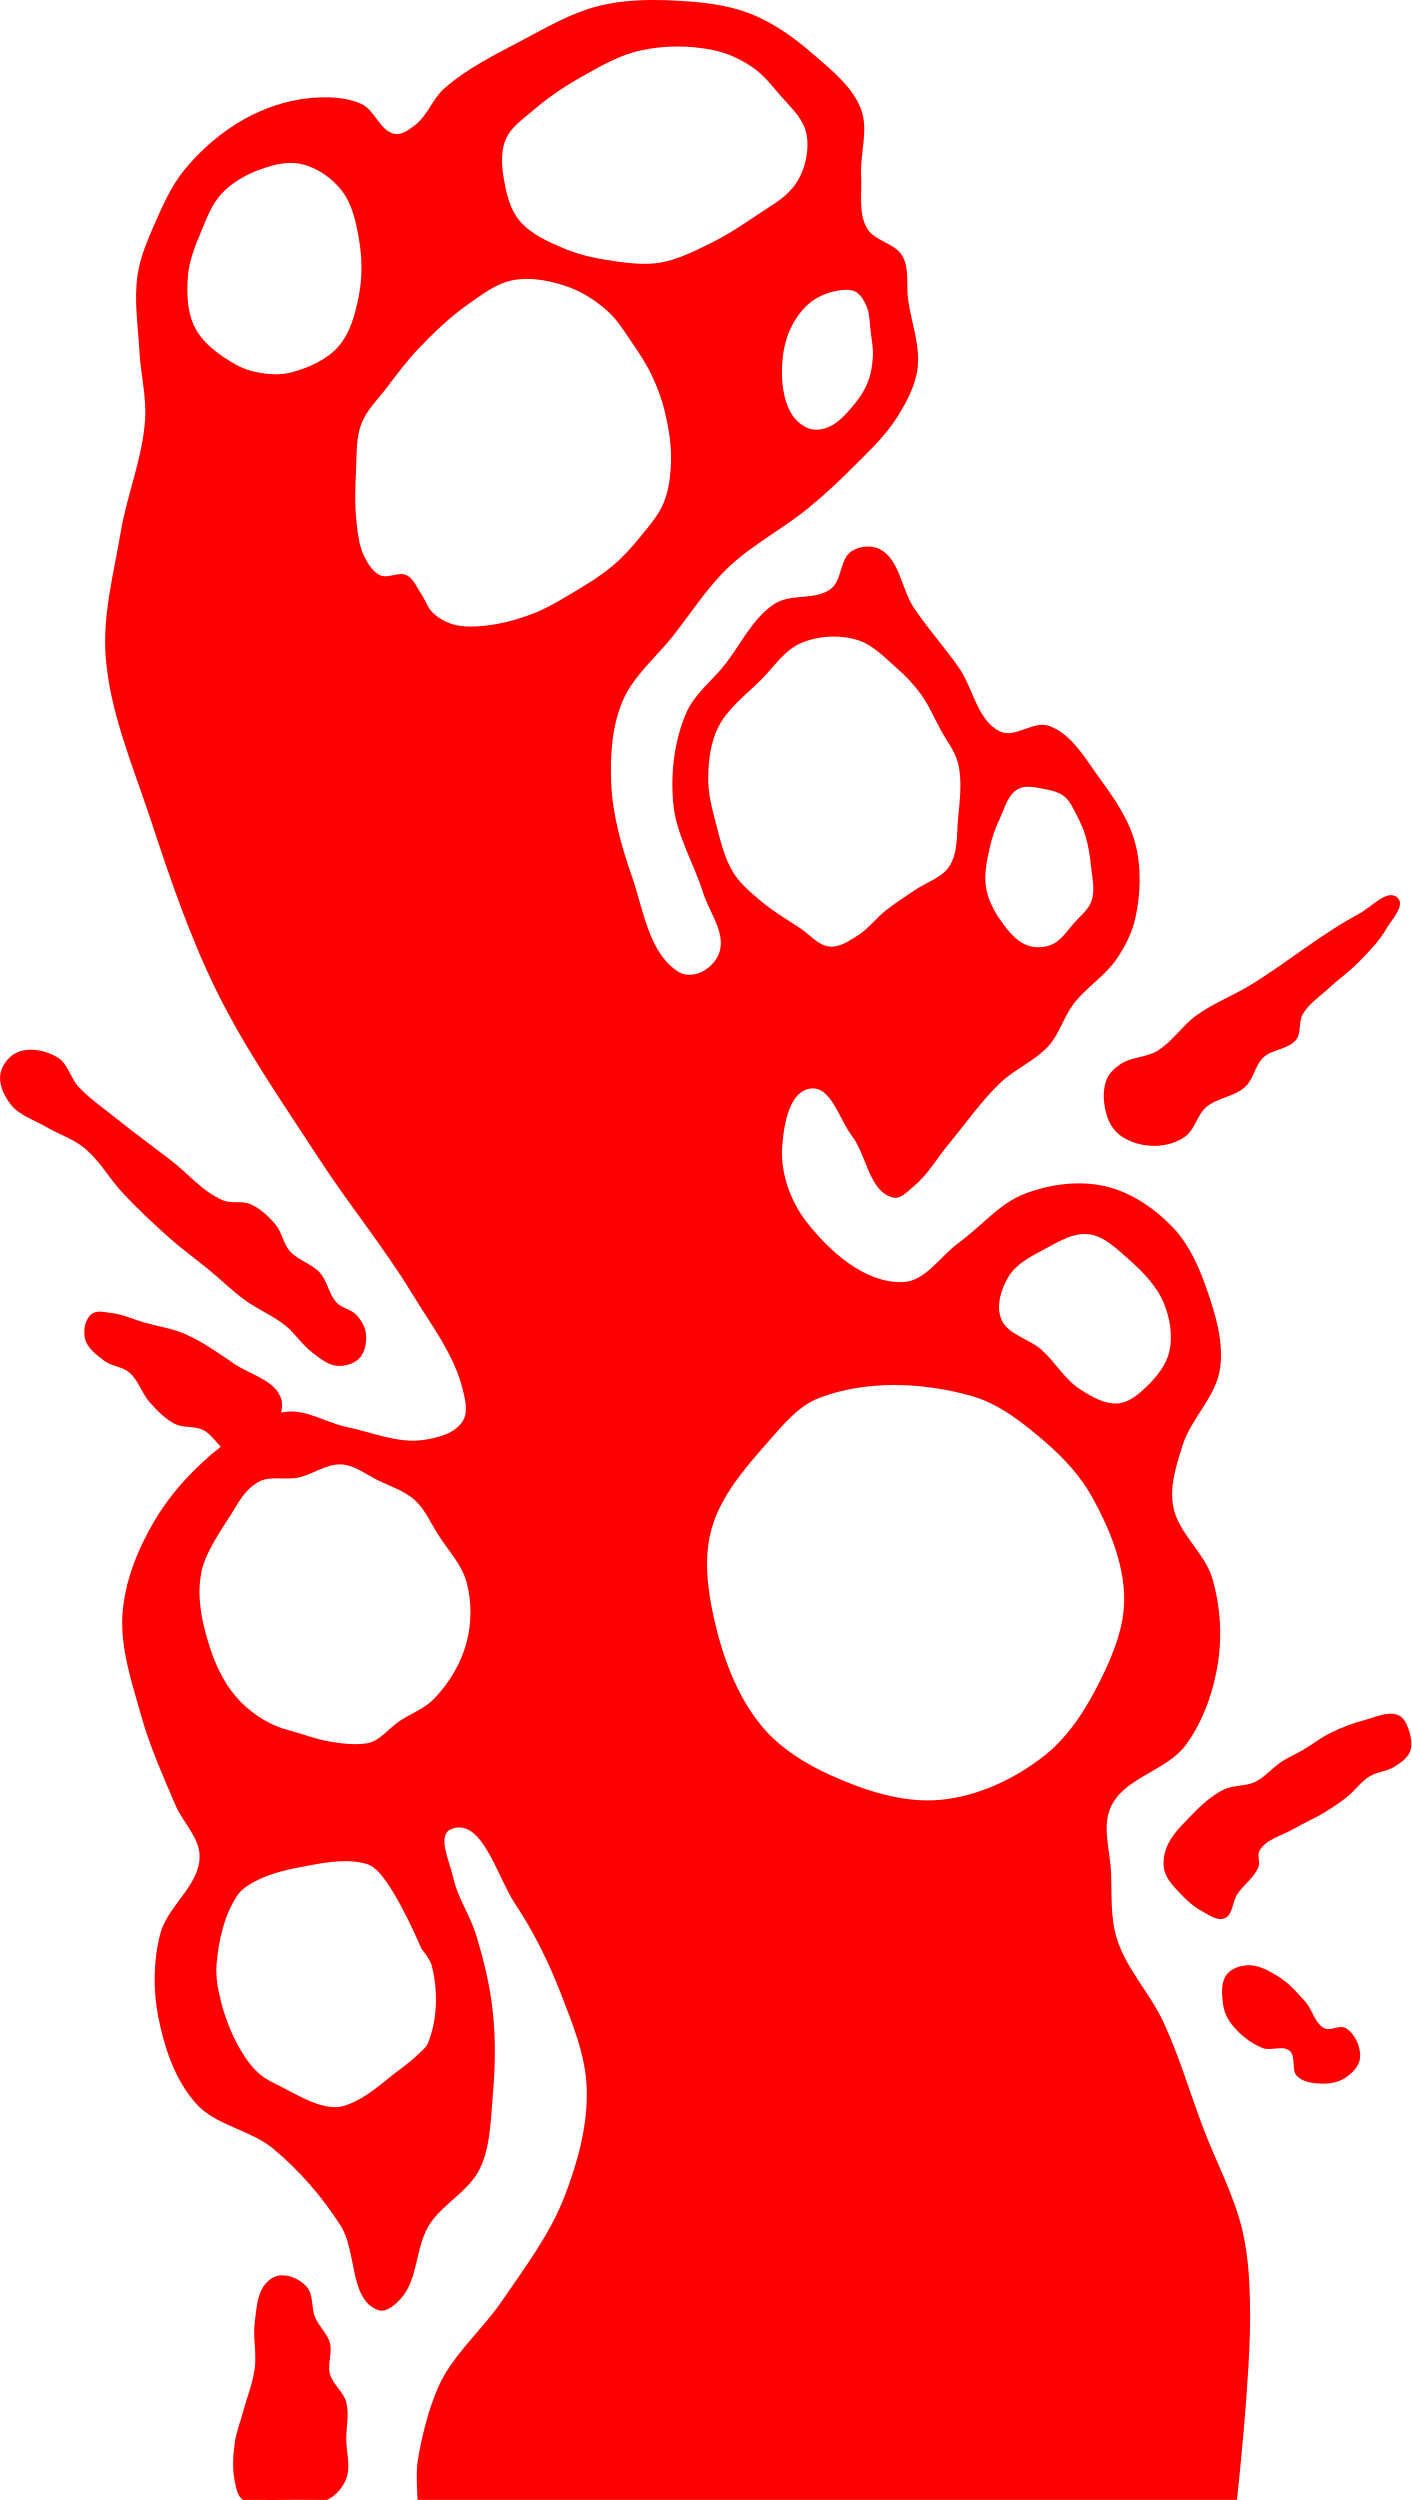
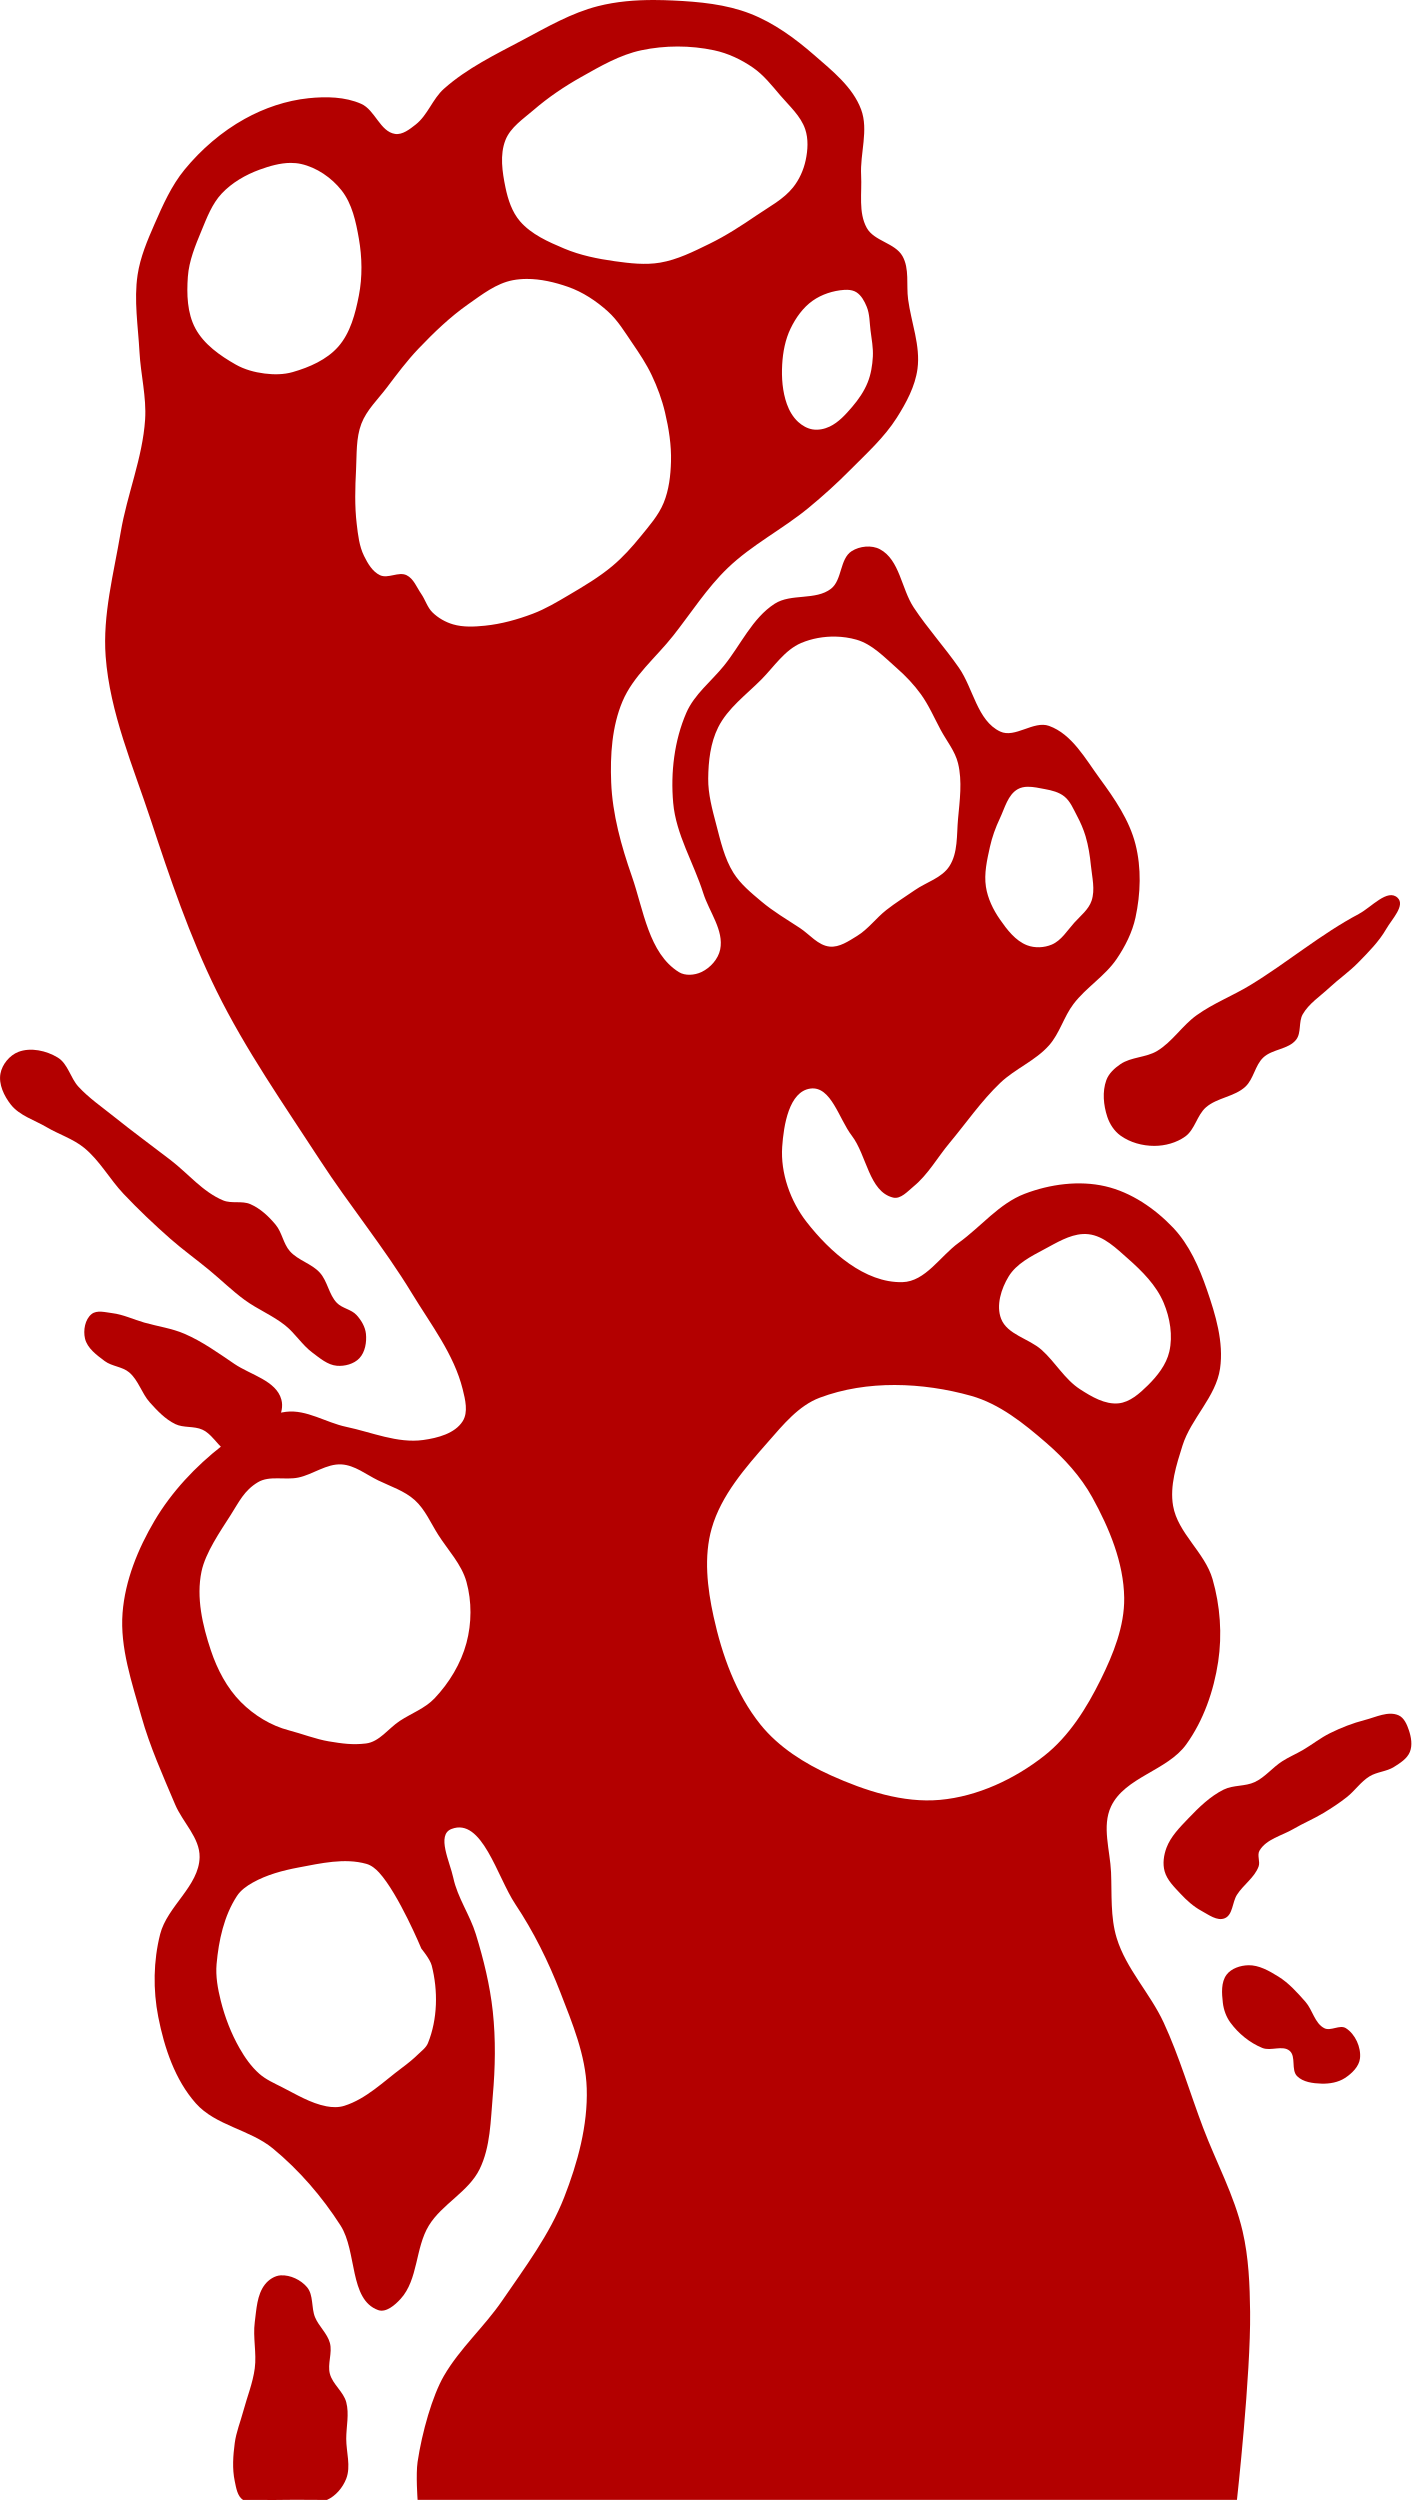
<svg xmlns="http://www.w3.org/2000/svg" width="265.525" height="470.339" viewBox="0 0 70.253 124.444" version="1.1" id="svg3496">
  <defs id="defs3490" />
  <g id="layer1" transform="translate(217.3094,-417.9826)">
-     <path style="fill:#ff0000;fill-opacity:1;stroke:none;stroke-width:1px;stroke-linecap:butt;stroke-linejoin:miter;stroke-opacity:1" d="m 1452.728,995.908 c -3.568,-0.006 -7.148,0.281 -10.584,1.154 -5.01,1.273 -9.578,3.937 -14.143,6.363 -5.14,2.732 -10.505,5.316 -14.85,9.191 -2.129,1.899 -3.057,4.959 -5.303,6.719 -1.121,0.878 -2.481,1.98 -3.889,1.768 -2.806,-0.424 -3.77,-4.508 -6.365,-5.656 -3.035,-1.343 -6.597,-1.402 -9.898,-1.061 -4.189,0.433 -8.34,1.844 -12.021,3.889 -4.314,2.395 -8.183,5.73 -11.312,9.545 -2.476,3.018 -4.092,6.679 -5.658,10.254 -1.346,3.072 -2.685,6.228 -3.182,9.545 -0.716,4.78 0.094,9.67 0.354,14.496 0.229,4.251 1.337,8.48 1.06,12.729 -0.471,7.219 -3.393,14.078 -4.596,21.213 -1.302,7.726 -3.409,15.521 -2.828,23.334 0.789,10.607 5.157,20.658 8.484,30.76 3.595,10.914 7.296,21.867 12.375,32.174 5.495,11.15 12.672,21.396 19.445,31.818 5.54,8.524 12.049,16.412 17.324,25.104 3.528,5.814 7.906,11.431 9.545,18.031 0.483,1.944 1.07,4.316 0,6.01 -1.463,2.318 -4.709,3.159 -7.424,3.535 -4.856,0.673 -9.699,-1.467 -14.496,-2.475 -3.804,-0.799 -7.454,-3.297 -11.312,-2.828 -4.501,0.547 -8.447,3.575 -12.021,6.363 -5.001,3.901 -9.504,8.681 -12.729,14.143 -3.108,5.263 -5.539,11.23 -6.01,17.324 -0.507,6.569 1.76,13.101 3.535,19.445 1.598,5.712 4.052,11.155 6.363,16.617 1.417,3.351 4.668,6.263 4.598,9.9 -0.105,5.428 -6.093,9.232 -7.426,14.494 -1.273,5.028 -1.352,10.467 -0.353,15.557 1.138,5.801 3.149,11.842 7.072,16.264 3.716,4.188 10.176,4.923 14.494,8.486 4.96,4.093 9.262,9.078 12.729,14.494 3.129,4.888 1.61,13.95 7.072,15.91 1.488,0.534 3.179,-0.951 4.242,-2.121 3.31,-3.646 2.729,-9.591 5.303,-13.789 2.486,-4.055 7.456,-6.333 9.547,-10.605 2.053,-4.194 2.061,-9.138 2.475,-13.789 0.47,-5.282 0.572,-10.638 0,-15.91 -0.533,-4.918 -1.728,-9.768 -3.182,-14.496 -1.119,-3.64 -3.452,-6.881 -4.244,-10.605 -0.638,-2.999 -3.211,-8.08 -0.353,-9.193 5.765,-2.246 8.588,8.996 12.021,14.143 3.451,5.174 6.235,10.819 8.484,16.617 2.254,5.811 4.752,11.802 4.951,18.031 0.223,6.977 -1.706,14.004 -4.244,20.506 -2.749,7.041 -7.399,13.206 -11.666,19.445 -3.367,4.923 -7.972,8.982 -10.961,14.143 -2.172,3.75 -4.115,10.599 -4.949,16.176 -0.353,2.36 0,7.158 0,7.158 h 154.149 c 0,0 2.612,-23.542 2.477,-35.355 -0.058,-5.089 -0.262,-10.246 -1.416,-15.203 -1.573,-6.758 -4.968,-12.956 -7.424,-19.445 -2.495,-6.592 -4.467,-13.401 -7.424,-19.799 -2.545,-5.507 -7.069,-10.108 -8.84,-15.91 -1.209,-3.959 -0.884,-8.237 -1.06,-12.373 -0.176,-4.121 -1.759,-8.644 0,-12.375 2.606,-5.528 10.568,-6.711 14.143,-11.668 3.252,-4.509 5.177,-10.058 6.01,-15.555 0.778,-5.139 0.381,-10.563 -1.06,-15.557 -1.448,-5.015 -6.543,-8.644 -7.424,-13.789 -0.644,-3.762 0.624,-7.673 1.768,-11.315 1.611,-5.129 6.297,-9.174 7.07,-14.494 0.722,-4.966 -0.838,-10.106 -2.475,-14.85 -1.445,-4.188 -3.309,-8.459 -6.363,-11.668 -3.428,-3.601 -7.885,-6.655 -12.729,-7.777 -4.958,-1.15 -10.45,-0.407 -15.203,1.414 -4.798,1.838 -8.206,6.186 -12.373,9.191 -3.5,2.525 -6.293,7.317 -10.607,7.426 -7.093,0.179 -13.668,-5.719 -18.031,-11.315 -3.048,-3.909 -4.934,-9.197 -4.596,-14.143 0.277,-4.049 1.281,-10.411 5.303,-10.959 3.889,-0.53 5.387,5.725 7.777,8.838 2.847,3.707 3.241,10.549 7.779,11.668 1.434,0.353 2.75,-1.182 3.889,-2.121 2.712,-2.238 4.465,-5.434 6.719,-8.133 3.162,-3.788 5.978,-7.903 9.545,-11.312 2.795,-2.671 6.631,-4.177 9.193,-7.072 1.996,-2.255 2.776,-5.378 4.596,-7.777 2.366,-3.121 5.934,-5.243 8.131,-8.486 1.597,-2.358 2.932,-4.994 3.535,-7.777 0.973,-4.492 1.131,-9.334 0,-13.789 -1.155,-4.549 -3.943,-8.589 -6.717,-12.375 -2.709,-3.698 -5.23,-8.351 -9.545,-9.898 -2.903,-1.041 -6.404,2.377 -9.193,1.06 -4.316,-2.036 -5.048,-8.107 -7.777,-12.021 -2.696,-3.867 -5.884,-7.382 -8.486,-11.312 -2.332,-3.523 -2.634,-8.976 -6.363,-10.961 -1.564,-0.832 -3.811,-0.599 -5.305,0.353 -2.269,1.445 -1.771,5.414 -3.889,7.072 -2.881,2.256 -7.53,0.845 -10.605,2.828 -4.223,2.724 -6.386,7.76 -9.547,11.666 -2.373,2.933 -5.567,5.379 -7.07,8.84 -2.277,5.243 -2.98,11.276 -2.475,16.971 0.527,5.939 3.857,11.286 5.656,16.971 1.114,3.519 3.921,6.989 3.182,10.605 -0.368,1.804 -1.868,3.463 -3.535,4.244 -1.281,0.6 -3.042,0.748 -4.242,0 -5.68,-3.542 -6.632,-11.712 -8.84,-18.031 -1.99,-5.696 -3.654,-11.649 -3.889,-17.678 -0.199,-5.113 0.139,-10.486 2.121,-15.203 2.018,-4.803 6.322,-8.284 9.547,-12.375 3.373,-4.278 6.327,-8.951 10.252,-12.729 4.551,-4.38 10.326,-7.297 15.203,-11.312 2.705,-2.227 5.311,-4.583 7.777,-7.072 3.114,-3.142 6.473,-6.161 8.84,-9.899 1.78,-2.811 3.448,-5.896 3.889,-9.193 0.583,-4.361 -1.188,-8.718 -1.768,-13.08 -0.36,-2.71 0.288,-5.755 -1.061,-8.133 -1.408,-2.481 -5.338,-2.805 -6.717,-5.303 -1.605,-2.904 -0.883,-6.586 -1.06,-9.9 -0.22,-4.119 1.437,-8.507 0,-12.373 -1.571,-4.23 -5.438,-7.289 -8.84,-10.254 -3.598,-3.136 -7.575,-6.044 -12.021,-7.777 -4.566,-1.78 -9.598,-2.244 -14.494,-2.475 -1.181,-0.056 -2.369,-0.092 -3.559,-0.094 z m 4.399,8.75 c 2.308,-10e-5 4.616,0.236 6.85,0.711 2.619,0.557 5.136,1.745 7.336,3.272 2.003,1.39 3.546,3.36 5.127,5.215 1.708,2.005 3.843,3.867 4.684,6.363 0.621,1.842 0.494,3.932 0.088,5.834 -0.393,1.843 -1.205,3.657 -2.385,5.127 -1.789,2.229 -4.446,3.604 -6.807,5.215 -2.872,1.959 -5.803,3.867 -8.928,5.391 -2.976,1.451 -6.016,2.989 -9.281,3.537 -2.791,0.469 -5.681,0.124 -8.484,-0.266 -3.249,-0.452 -6.524,-1.113 -9.547,-2.387 -2.999,-1.264 -6.18,-2.664 -8.307,-5.127 -1.509,-1.748 -2.274,-4.101 -2.74,-6.363 -0.601,-2.914 -1.094,-6.16 0,-8.928 0.951,-2.404 3.346,-3.968 5.303,-5.656 2.741,-2.365 5.772,-4.412 8.928,-6.188 3.598,-2.024 7.274,-4.181 11.312,-5.039 2.233,-0.475 4.543,-0.711 6.852,-0.711 z m -72.791,21.9 c 0.657,0 1.309,0.058 1.947,0.201 2.95,0.662 5.726,2.578 7.602,4.949 2,2.529 2.716,5.929 3.269,9.105 0.612,3.512 0.68,7.194 0,10.693 -0.66,3.4 -1.597,7.038 -3.889,9.635 -2.165,2.452 -5.43,3.873 -8.574,4.773 -1.702,0.487 -3.547,0.488 -5.303,0.266 -1.867,-0.237 -3.755,-0.751 -5.393,-1.68 -2.958,-1.678 -5.994,-3.81 -7.602,-6.807 -1.548,-2.886 -1.648,-6.456 -1.414,-9.723 0.215,-3.003 1.411,-5.881 2.564,-8.662 1.015,-2.448 1.987,-5.05 3.801,-6.982 1.93,-2.056 4.508,-3.544 7.158,-4.508 1.844,-0.671 3.862,-1.254 5.832,-1.262 z m 44.393,21.828 c 2.629,-0.01 5.305,0.626 7.771,1.488 2.773,0.969 5.318,2.659 7.5,4.625 1.876,1.69 3.199,3.916 4.625,6 1.32,1.928 2.623,3.889 3.625,6 1.063,2.238 1.93,4.589 2.5,7 0.714,3.023 1.21,6.145 1.125,9.25 -0.072,2.623 -0.381,5.322 -1.375,7.75 -0.976,2.385 -2.751,4.374 -4.375,6.375 -1.597,1.968 -3.309,3.87 -5.25,5.5 -2.531,2.125 -5.404,3.82 -8.25,5.5 -2.183,1.288 -4.38,2.603 -6.75,3.5 -2.892,1.094 -5.924,1.936 -9,2.25 -1.991,0.203 -4.078,0.311 -6,-0.25 -1.434,-0.418 -2.809,-1.204 -3.875,-2.25 -0.975,-0.956 -1.348,-2.378 -2.125,-3.5 -0.845,-1.22 -1.416,-2.851 -2.75,-3.5 -1.499,-0.729 -3.492,0.71 -5,0 -1.419,-0.668 -2.306,-2.218 -3,-3.625 -0.908,-1.84 -1.132,-3.963 -1.375,-6 -0.405,-3.393 -0.301,-6.838 -0.125,-10.25 0.149,-2.89 -0.031,-5.921 1,-8.625 0.98,-2.571 3.089,-4.557 4.75,-6.75 1.913,-2.527 3.811,-5.083 6,-7.375 2.894,-3.031 5.943,-5.971 9.375,-8.375 2.596,-1.818 5.261,-3.912 8.375,-4.5 0.856,-0.162 1.727,-0.235 2.603,-0.238 z m 60.326,2.049 c 0.602,0.018 1.211,0.139 1.703,0.455 0.942,0.606 1.522,1.704 1.945,2.74 0.564,1.381 0.523,2.938 0.707,4.418 0.205,1.644 0.531,3.297 0.441,4.951 -0.09,1.65 -0.357,3.328 -0.973,4.861 -0.675,1.684 -1.735,3.218 -2.916,4.596 -1.223,1.427 -2.546,2.909 -4.244,3.713 -0.972,0.46 -2.119,0.696 -3.182,0.529 -1.015,-0.159 -1.982,-0.72 -2.74,-1.414 -0.976,-0.895 -1.678,-2.111 -2.121,-3.359 -0.833,-2.349 -1.021,-4.935 -0.883,-7.424 0.129,-2.326 0.574,-4.71 1.59,-6.807 0.969,-2 2.338,-3.934 4.154,-5.215 1.705,-1.203 3.84,-1.887 5.922,-2.033 0.195,-0.014 0.395,-0.018 0.596,-0.012 z m -2.211,65.24 c 1.333,0.029 2.656,0.219 3.906,0.574 2.991,0.85 5.287,3.325 7.625,5.375 1.663,1.458 3.204,3.083 4.5,4.875 1.509,2.086 2.531,4.483 3.75,6.75 1.112,2.068 2.692,3.969 3.25,6.25 0.831,3.4 0.316,7.014 0,10.5 -0.272,2.995 0.01,6.348 -1.625,8.875 -1.429,2.214 -4.336,2.996 -6.5,4.5 -1.794,1.247 -3.659,2.398 -5.375,3.75 -1.925,1.516 -3.41,3.597 -5.5,4.875 -1.565,0.956 -3.299,2.169 -5.125,2 -2.199,-0.203 -3.778,-2.289 -5.625,-3.5 -2.455,-1.609 -5.006,-3.108 -7.25,-5 -1.915,-1.614 -3.924,-3.25 -5.25,-5.375 -1.709,-2.739 -2.429,-6.002 -3.25,-9.125 -0.742,-2.822 -1.53,-5.707 -1.5,-8.625 0.033,-3.268 0.414,-6.701 1.875,-9.625 1.806,-3.615 5.278,-6.131 8.125,-9 2.389,-2.407 4.378,-5.551 7.5,-6.875 1.994,-0.845 4.246,-1.247 6.469,-1.199 z m 36.115,28.252 c 1.084,-0.022 2.241,0.255 3.291,0.447 1.271,0.233 2.618,0.566 3.625,1.375 1.126,0.905 1.697,2.349 2.375,3.625 0.657,1.237 1.226,2.532 1.625,3.875 0.53,1.786 0.815,3.646 1,5.5 0.219,2.198 0.829,4.531 0.125,6.625 -0.558,1.659 -2.078,2.825 -3.25,4.125 -1.322,1.466 -2.431,3.358 -4.25,4.125 -1.421,0.599 -3.185,0.678 -4.625,0.125 -2.201,-0.845 -3.779,-2.939 -5.125,-4.875 -1.268,-1.824 -2.288,-3.929 -2.625,-6.125 -0.382,-2.483 0.207,-5.047 0.75,-7.5 0.41,-1.853 1.062,-3.661 1.875,-5.375 0.922,-1.943 1.498,-4.45 3.375,-5.5 0.559,-0.313 1.183,-0.434 1.834,-0.447 z m 10.377,84.15 c 0.36,-0.02 0.723,-0.01 1.086,0.031 2.892,0.329 5.24,2.671 7.424,4.596 2.671,2.355 5.34,5.025 6.719,8.309 1.194,2.844 1.754,6.186 1.06,9.191 -0.566,2.453 -2.27,4.602 -4.066,6.365 -1.529,1.501 -3.349,3.144 -5.481,3.357 -2.56,0.256 -5.088,-1.253 -7.248,-2.65 -2.904,-1.878 -4.662,-5.13 -7.248,-7.426 -2.389,-2.12 -6.444,-2.854 -7.6,-5.832 -0.974,-2.511 0.012,-5.655 1.414,-7.955 1.466,-2.405 4.231,-3.801 6.717,-5.127 2.259,-1.205 4.7,-2.721 7.223,-2.859 z m -35.338,28.4 c 4.863,0.01 9.758,0.756 14.326,2.035 5.353,1.499 9.941,5.199 14.143,8.84 3.381,2.93 6.499,6.335 8.662,10.252 3.198,5.791 5.918,12.301 6.01,18.916 0.074,5.333 -2.056,10.596 -4.418,15.379 -2.63,5.326 -5.94,10.646 -10.607,14.32 -5.581,4.394 -12.549,7.67 -19.623,8.309 -6.977,0.63 -14.116,-1.727 -20.506,-4.598 -4.967,-2.232 -9.84,-5.305 -13.258,-9.545 -4.637,-5.753 -7.256,-13.112 -8.838,-20.33 -1.186,-5.412 -1.876,-11.29 -0.353,-16.617 1.778,-6.223 6.334,-11.401 10.605,-16.264 2.813,-3.203 5.733,-6.808 9.723,-8.309 4.44,-1.67 9.271,-2.398 14.135,-2.389 z m -104.113,14.941 c 2.503,0.145 4.64,1.908 6.894,3.004 2.347,1.141 4.957,1.962 6.893,3.713 1.952,1.765 3.006,4.322 4.42,6.541 1.846,2.898 4.386,5.527 5.303,8.838 1.022,3.691 0.99,7.79 0,11.49 -1.037,3.876 -3.248,7.519 -6.01,10.43 -1.789,1.885 -4.37,2.816 -6.541,4.244 -2.13,1.401 -3.832,3.941 -6.363,4.242 -2.554,0.304 -4.46,0.015 -6.998,-0.402 -2.385,-0.393 -5.159,-1.466 -7.498,-2.072 -3.375,-0.875 -6.556,-2.833 -9.016,-5.305 -2.645,-2.658 -4.467,-6.167 -5.656,-9.723 -1.581,-4.727 -2.784,-9.968 -1.768,-14.848 0.738,-3.542 3.538,-7.567 5.481,-10.619 1.615,-2.537 2.547,-4.627 5.125,-6.176 2.186,-1.314 5.104,-0.362 7.602,-0.883 2.774,-0.578 5.304,-2.638 8.133,-2.475 z m 4.684,75.15 c 0.928,0.26 1.737,0.92 2.387,1.633 3.677,4.035 7.955,14.315 7.955,14.315 v 0 c 0,0 1.637,1.97 1.945,3.172 1.21,4.721 1.122,10.086 -0.707,14.604 -0.352,0.869 -1.186,1.458 -1.857,2.113 -0.944,0.921 -1.977,1.75 -3.035,2.537 -3.473,2.582 -6.715,5.841 -10.842,7.143 -1.068,0.337 -2.258,0.306 -3.357,0.096 -2.994,-0.573 -5.681,-2.236 -8.398,-3.617 -1.464,-0.744 -3.011,-1.421 -4.242,-2.508 -1.517,-1.34 -2.712,-3.046 -3.713,-4.805 -1.584,-2.783 -2.759,-5.827 -3.535,-8.934 -0.563,-2.252 -0.991,-4.606 -0.785,-6.918 0.395,-4.431 1.395,-9.061 3.828,-12.785 0.71,-1.087 1.837,-1.886 2.969,-2.521 2.639,-1.481 5.647,-2.284 8.621,-2.844 4.189,-0.788 8.664,-1.831 12.768,-0.68 z" transform="matrix(0.2645833,0,0,0.2645833,-569.1093,154.4819)" id="path5171" />
-     <path style="fill:#ff0000;fill-opacity:1;stroke:none;stroke-width:0.265px;stroke-linecap:butt;stroke-linejoin:miter;stroke-opacity:1" d="m -149.657,463.47 c -1.911,1.011 -3.578,2.432 -5.426,3.555 -0.871,0.529 -1.839,0.902 -2.666,1.497 -0.717,0.516 -1.207,1.323 -1.964,1.777 -0.554,0.332 -1.29,0.292 -1.824,0.655 -0.292,0.198 -0.581,0.463 -0.702,0.795 -0.208,0.572 -0.143,1.246 0.047,1.824 0.119,0.362 0.347,0.712 0.655,0.935 0.475,0.345 1.097,0.514 1.684,0.514 0.538,6.2e-4 1.107,-0.154 1.543,-0.468 0.481,-0.346 0.583,-1.06 1.029,-1.45 0.557,-0.486 1.424,-0.524 1.964,-1.029 0.414,-0.387 0.477,-1.06 0.889,-1.45 0.45,-0.427 1.255,-0.4 1.637,-0.889 0.268,-0.343 0.112,-0.885 0.327,-1.263 0.306,-0.536 0.858,-0.888 1.31,-1.31 0.469,-0.437 1.002,-0.805 1.45,-1.263 0.511,-0.522 1.039,-1.05 1.403,-1.684 0.273,-0.475 0.957,-1.165 0.561,-1.543 -0.5,-0.478 -1.306,0.472 -1.918,0.795 z" id="path5195" />
-     <path style="fill:#ff0000;fill-opacity:1;stroke:none;stroke-width:0.265px;stroke-linecap:butt;stroke-linejoin:miter;stroke-opacity:1" d="m -156.392,507.061 c -0.685,0.34 -1.249,0.897 -1.777,1.45 -0.416,0.435 -0.864,0.887 -1.076,1.45 -0.137,0.366 -0.197,0.792 -0.093,1.169 0.122,0.442 0.482,0.787 0.795,1.123 0.302,0.324 0.64,0.63 1.029,0.842 0.36,0.195 0.791,0.53 1.169,0.374 0.406,-0.167 0.372,-0.799 0.608,-1.169 0.316,-0.497 0.87,-0.851 1.076,-1.403 0.093,-0.249 -0.087,-0.566 0.047,-0.795 0.337,-0.574 1.109,-0.74 1.684,-1.076 0.488,-0.285 1.013,-0.503 1.497,-0.795 0.404,-0.243 0.8,-0.503 1.169,-0.795 0.398,-0.315 0.691,-0.762 1.123,-1.029 0.369,-0.229 0.848,-0.237 1.216,-0.468 0.308,-0.194 0.658,-0.411 0.795,-0.748 0.135,-0.333 0.067,-0.735 -0.047,-1.076 -0.096,-0.287 -0.238,-0.626 -0.514,-0.748 -0.518,-0.229 -1.135,0.094 -1.684,0.234 -0.598,0.153 -1.178,0.382 -1.731,0.655 -0.477,0.236 -0.897,0.574 -1.356,0.842 -0.338,0.197 -0.701,0.349 -1.029,0.561 -0.477,0.308 -0.844,0.786 -1.356,1.029 -0.478,0.227 -1.069,0.139 -1.544,0.374 z" id="path5197" />
-     <path style="fill:#ff0000;fill-opacity:1;stroke:none;stroke-width:0.265px;stroke-linecap:butt;stroke-linejoin:miter;stroke-opacity:1" d="m -155.176,515.808 c -0.391,0.01 -0.84,0.156 -1.076,0.468 -0.284,0.377 -0.242,0.934 -0.187,1.403 0.04,0.348 0.167,0.699 0.374,0.982 0.4,0.546 0.963,1.007 1.59,1.263 0.421,0.172 1.007,-0.15 1.356,0.14 0.338,0.28 0.065,0.951 0.374,1.263 0.298,0.301 0.792,0.361 1.216,0.374 0.401,0.013 0.834,-0.062 1.169,-0.281 0.345,-0.225 0.705,-0.573 0.748,-0.982 0.059,-0.548 -0.237,-1.201 -0.702,-1.497 -0.303,-0.192 -0.757,0.164 -1.076,0 -0.477,-0.245 -0.581,-0.907 -0.935,-1.31 -0.408,-0.464 -0.831,-0.938 -1.356,-1.263 -0.453,-0.28 -0.964,-0.575 -1.497,-0.561 z" id="path5199" />
-     <path style="fill:#ff0000;fill-opacity:1;stroke:none;stroke-width:0.265px;stroke-linecap:butt;stroke-linejoin:miter;stroke-opacity:1" d="m -208.823,475.724 c 0.873,0.67 1.604,1.587 2.619,2.011 0.421,0.176 0.938,0.005 1.356,0.187 0.498,0.217 0.917,0.61 1.263,1.029 0.315,0.382 0.375,0.937 0.702,1.31 0.405,0.462 1.087,0.618 1.497,1.076 0.382,0.427 0.446,1.084 0.842,1.497 0.267,0.278 0.723,0.324 0.982,0.608 0.235,0.257 0.433,0.589 0.468,0.935 0.042,0.418 -0.039,0.911 -0.327,1.216 -0.271,0.287 -0.73,0.408 -1.123,0.374 -0.459,-0.04 -0.847,-0.38 -1.216,-0.655 -0.513,-0.382 -0.856,-0.958 -1.356,-1.356 -0.619,-0.493 -1.372,-0.796 -2.011,-1.263 -0.626,-0.457 -1.179,-1.004 -1.777,-1.497 -0.633,-0.522 -1.301,-1.002 -1.918,-1.543 -0.811,-0.714 -1.596,-1.46 -2.339,-2.245 -0.691,-0.731 -1.184,-1.657 -1.964,-2.292 -0.552,-0.449 -1.258,-0.667 -1.871,-1.029 -0.603,-0.356 -1.345,-0.571 -1.777,-1.123 -0.334,-0.427 -0.614,-1.01 -0.514,-1.543 0.085,-0.457 0.455,-0.908 0.889,-1.076 0.617,-0.239 1.4,-0.064 1.964,0.281 0.506,0.309 0.628,1.014 1.029,1.45 0.525,0.57 1.174,1.012 1.777,1.497 0.919,0.738 1.871,1.434 2.806,2.152 z" id="path5203" />
-     <path style="fill:#ff0000;fill-opacity:1;stroke:none;stroke-width:0.265px;stroke-linecap:butt;stroke-linejoin:miter;stroke-opacity:1" d="m -203.304,487.651 c -0.255,-0.945 -1.529,-1.227 -2.339,-1.777 -0.799,-0.542 -1.593,-1.114 -2.479,-1.497 -0.639,-0.276 -1.342,-0.37 -2.011,-0.561 -0.531,-0.152 -1.042,-0.401 -1.59,-0.468 -0.341,-0.041 -0.761,-0.168 -1.029,0.047 -0.327,0.263 -0.422,0.807 -0.327,1.216 0.112,0.484 0.584,0.825 0.982,1.123 0.358,0.267 0.875,0.273 1.216,0.561 0.463,0.39 0.624,1.047 1.029,1.497 0.37,0.411 0.766,0.833 1.263,1.076 0.415,0.203 0.937,0.088 1.356,0.281 0.626,0.288 0.95,1.213 1.637,1.263 0.571,0.041 1.117,-0.414 1.497,-0.842 0.459,-0.518 0.976,-1.25 0.795,-1.918 z" id="path5205" />
-     <path style="fill:#ff0000;fill-opacity:1;stroke:none;stroke-width:0.265px;stroke-linecap:butt;stroke-linejoin:miter;stroke-opacity:1" d="m -203.328,531.243 c -0.307,0.015 -0.612,0.217 -0.799,0.461 -0.393,0.512 -0.417,1.231 -0.501,1.871 -0.1,0.76 0.1,1.539 0,2.298 -0.096,0.73 -0.381,1.422 -0.572,2.133 -0.142,0.529 -0.353,1.043 -0.425,1.586 -0.082,0.626 -0.13,1.276 0,1.894 0.071,0.335 0.128,0.752 0.414,0.938 3.411,0.011 0.89,-0.022 4.174,0 0.436,-0.193 0.79,-0.614 0.962,-1.058 0.239,-0.617 0,-1.323 0,-1.985 0,-0.608 0.157,-1.237 0,-1.824 -0.14,-0.524 -0.673,-0.885 -0.813,-1.408 -0.133,-0.495 0.133,-1.043 0,-1.538 -0.128,-0.476 -0.551,-0.825 -0.739,-1.28 -0.198,-0.479 -0.067,-1.107 -0.402,-1.501 -0.308,-0.362 -0.825,-0.61 -1.299,-0.586 z" id="path5207" />
+     <path style="fill:#b30000;fill-opacity:1;stroke:none;stroke-width:1px;stroke-linecap:butt;stroke-linejoin:miter;stroke-opacity:1" d="m 1452.728,995.908 c -3.568,-0.006 -7.148,0.281 -10.584,1.154 -5.01,1.273 -9.578,3.937 -14.143,6.363 -5.14,2.732 -10.505,5.316 -14.85,9.191 -2.129,1.899 -3.057,4.959 -5.303,6.719 -1.121,0.878 -2.481,1.98 -3.889,1.768 -2.806,-0.424 -3.77,-4.508 -6.365,-5.656 -3.035,-1.343 -6.597,-1.402 -9.898,-1.061 -4.189,0.433 -8.34,1.844 -12.021,3.889 -4.314,2.395 -8.183,5.73 -11.312,9.545 -2.476,3.018 -4.092,6.679 -5.658,10.254 -1.346,3.072 -2.685,6.228 -3.182,9.545 -0.716,4.78 0.094,9.67 0.354,14.496 0.229,4.251 1.337,8.48 1.06,12.729 -0.471,7.219 -3.393,14.078 -4.596,21.213 -1.302,7.726 -3.409,15.521 -2.828,23.334 0.789,10.607 5.157,20.658 8.484,30.76 3.595,10.914 7.296,21.867 12.375,32.174 5.495,11.15 12.672,21.396 19.445,31.818 5.54,8.524 12.049,16.412 17.324,25.104 3.528,5.814 7.906,11.431 9.545,18.031 0.483,1.944 1.07,4.316 0,6.01 -1.463,2.318 -4.709,3.159 -7.424,3.535 -4.856,0.673 -9.699,-1.467 -14.496,-2.475 -3.804,-0.799 -7.454,-3.297 -11.312,-2.828 -4.501,0.547 -8.447,3.575 -12.021,6.363 -5.001,3.901 -9.504,8.681 -12.729,14.143 -3.108,5.263 -5.539,11.23 -6.01,17.324 -0.507,6.569 1.76,13.101 3.535,19.445 1.598,5.712 4.052,11.155 6.363,16.617 1.417,3.351 4.668,6.263 4.598,9.9 -0.105,5.428 -6.093,9.232 -7.426,14.494 -1.273,5.028 -1.352,10.467 -0.353,15.557 1.138,5.801 3.149,11.842 7.072,16.264 3.716,4.188 10.176,4.923 14.494,8.486 4.96,4.093 9.262,9.078 12.729,14.494 3.129,4.888 1.61,13.95 7.072,15.91 1.488,0.534 3.179,-0.951 4.242,-2.121 3.31,-3.646 2.729,-9.591 5.303,-13.789 2.486,-4.055 7.456,-6.333 9.547,-10.605 2.053,-4.194 2.061,-9.138 2.475,-13.789 0.47,-5.282 0.572,-10.638 0,-15.91 -0.533,-4.918 -1.728,-9.768 -3.182,-14.496 -1.119,-3.64 -3.452,-6.881 -4.244,-10.605 -0.638,-2.999 -3.211,-8.08 -0.353,-9.193 5.765,-2.246 8.588,8.996 12.021,14.143 3.451,5.174 6.235,10.819 8.484,16.617 2.254,5.811 4.752,11.802 4.951,18.031 0.223,6.977 -1.706,14.004 -4.244,20.506 -2.749,7.041 -7.399,13.206 -11.666,19.445 -3.367,4.923 -7.972,8.982 -10.961,14.143 -2.172,3.75 -4.115,10.599 -4.949,16.176 -0.353,2.36 0,7.158 0,7.158 h 154.149 c 0,0 2.612,-23.542 2.477,-35.355 -0.058,-5.089 -0.262,-10.246 -1.416,-15.203 -1.573,-6.758 -4.968,-12.956 -7.424,-19.445 -2.495,-6.592 -4.467,-13.401 -7.424,-19.799 -2.545,-5.507 -7.069,-10.108 -8.84,-15.91 -1.209,-3.959 -0.884,-8.237 -1.06,-12.373 -0.176,-4.121 -1.759,-8.644 0,-12.375 2.606,-5.528 10.568,-6.711 14.143,-11.668 3.252,-4.509 5.177,-10.058 6.01,-15.555 0.778,-5.139 0.381,-10.563 -1.06,-15.557 -1.448,-5.015 -6.543,-8.644 -7.424,-13.789 -0.644,-3.762 0.624,-7.673 1.768,-11.315 1.611,-5.129 6.297,-9.174 7.07,-14.494 0.722,-4.966 -0.838,-10.106 -2.475,-14.85 -1.445,-4.188 -3.309,-8.459 -6.363,-11.668 -3.428,-3.601 -7.885,-6.655 -12.729,-7.777 -4.958,-1.15 -10.45,-0.407 -15.203,1.414 -4.798,1.838 -8.206,6.186 -12.373,9.191 -3.5,2.525 -6.293,7.317 -10.607,7.426 -7.093,0.179 -13.668,-5.719 -18.031,-11.315 -3.048,-3.909 -4.934,-9.197 -4.596,-14.143 0.277,-4.049 1.281,-10.411 5.303,-10.959 3.889,-0.53 5.387,5.725 7.777,8.838 2.847,3.707 3.241,10.549 7.779,11.668 1.434,0.353 2.75,-1.182 3.889,-2.121 2.712,-2.238 4.465,-5.434 6.719,-8.133 3.162,-3.788 5.978,-7.903 9.545,-11.312 2.795,-2.671 6.631,-4.177 9.193,-7.072 1.996,-2.255 2.776,-5.378 4.596,-7.777 2.366,-3.121 5.934,-5.243 8.131,-8.486 1.597,-2.358 2.932,-4.994 3.535,-7.777 0.973,-4.492 1.131,-9.334 0,-13.789 -1.155,-4.549 -3.943,-8.589 -6.717,-12.375 -2.709,-3.698 -5.23,-8.351 -9.545,-9.898 -2.903,-1.041 -6.404,2.377 -9.193,1.06 -4.316,-2.036 -5.048,-8.107 -7.777,-12.021 -2.696,-3.867 -5.884,-7.382 -8.486,-11.312 -2.332,-3.523 -2.634,-8.976 -6.363,-10.961 -1.564,-0.832 -3.811,-0.599 -5.305,0.353 -2.269,1.445 -1.771,5.414 -3.889,7.072 -2.881,2.256 -7.53,0.845 -10.605,2.828 -4.223,2.724 -6.386,7.76 -9.547,11.666 -2.373,2.933 -5.567,5.379 -7.07,8.84 -2.277,5.243 -2.98,11.276 -2.475,16.971 0.527,5.939 3.857,11.286 5.656,16.971 1.114,3.519 3.921,6.989 3.182,10.605 -0.368,1.804 -1.868,3.463 -3.535,4.244 -1.281,0.6 -3.042,0.748 -4.242,0 -5.68,-3.542 -6.632,-11.712 -8.84,-18.031 -1.99,-5.696 -3.654,-11.649 -3.889,-17.678 -0.199,-5.113 0.139,-10.486 2.121,-15.203 2.018,-4.803 6.322,-8.284 9.547,-12.375 3.373,-4.278 6.327,-8.951 10.252,-12.729 4.551,-4.38 10.326,-7.297 15.203,-11.312 2.705,-2.227 5.311,-4.583 7.777,-7.072 3.114,-3.142 6.473,-6.161 8.84,-9.899 1.78,-2.811 3.448,-5.896 3.889,-9.193 0.583,-4.361 -1.188,-8.718 -1.768,-13.08 -0.36,-2.71 0.288,-5.755 -1.061,-8.133 -1.408,-2.481 -5.338,-2.805 -6.717,-5.303 -1.605,-2.904 -0.883,-6.586 -1.06,-9.9 -0.22,-4.119 1.437,-8.507 0,-12.373 -1.571,-4.23 -5.438,-7.289 -8.84,-10.254 -3.598,-3.136 -7.575,-6.044 -12.021,-7.777 -4.566,-1.78 -9.598,-2.244 -14.494,-2.475 -1.181,-0.056 -2.369,-0.092 -3.559,-0.094 z m 4.399,8.75 c 2.308,-10e-5 4.616,0.236 6.85,0.711 2.619,0.557 5.136,1.745 7.336,3.272 2.003,1.39 3.546,3.36 5.127,5.215 1.708,2.005 3.843,3.867 4.684,6.363 0.621,1.842 0.494,3.932 0.088,5.834 -0.393,1.843 -1.205,3.657 -2.385,5.127 -1.789,2.229 -4.446,3.604 -6.807,5.215 -2.872,1.959 -5.803,3.867 -8.928,5.391 -2.976,1.451 -6.016,2.989 -9.281,3.537 -2.791,0.469 -5.681,0.124 -8.484,-0.266 -3.249,-0.452 -6.524,-1.113 -9.547,-2.387 -2.999,-1.264 -6.18,-2.664 -8.307,-5.127 -1.509,-1.748 -2.274,-4.101 -2.74,-6.363 -0.601,-2.914 -1.094,-6.16 0,-8.928 0.951,-2.404 3.346,-3.968 5.303,-5.656 2.741,-2.365 5.772,-4.412 8.928,-6.188 3.598,-2.024 7.274,-4.181 11.312,-5.039 2.233,-0.475 4.543,-0.711 6.852,-0.711 z m -72.791,21.9 c 0.657,0 1.309,0.058 1.947,0.201 2.95,0.662 5.726,2.578 7.602,4.949 2,2.529 2.716,5.929 3.269,9.105 0.612,3.512 0.68,7.194 0,10.693 -0.66,3.4 -1.597,7.038 -3.889,9.635 -2.165,2.452 -5.43,3.873 -8.574,4.773 -1.702,0.487 -3.547,0.488 -5.303,0.266 -1.867,-0.237 -3.755,-0.751 -5.393,-1.68 -2.958,-1.678 -5.994,-3.81 -7.602,-6.807 -1.548,-2.886 -1.648,-6.456 -1.414,-9.723 0.215,-3.003 1.411,-5.881 2.564,-8.662 1.015,-2.448 1.987,-5.05 3.801,-6.982 1.93,-2.056 4.508,-3.544 7.158,-4.508 1.844,-0.671 3.862,-1.254 5.832,-1.262 z m 44.393,21.828 c 2.629,-0.01 5.305,0.626 7.771,1.488 2.773,0.969 5.318,2.659 7.5,4.625 1.876,1.69 3.199,3.916 4.625,6 1.32,1.928 2.623,3.889 3.625,6 1.063,2.238 1.93,4.589 2.5,7 0.714,3.023 1.21,6.145 1.125,9.25 -0.072,2.623 -0.381,5.322 -1.375,7.75 -0.976,2.385 -2.751,4.374 -4.375,6.375 -1.597,1.968 -3.309,3.87 -5.25,5.5 -2.531,2.125 -5.404,3.82 -8.25,5.5 -2.183,1.288 -4.38,2.603 -6.75,3.5 -2.892,1.094 -5.924,1.936 -9,2.25 -1.991,0.203 -4.078,0.311 -6,-0.25 -1.434,-0.418 -2.809,-1.204 -3.875,-2.25 -0.975,-0.956 -1.348,-2.378 -2.125,-3.5 -0.845,-1.22 -1.416,-2.851 -2.75,-3.5 -1.499,-0.729 -3.492,0.71 -5,0 -1.419,-0.668 -2.306,-2.218 -3,-3.625 -0.908,-1.84 -1.132,-3.963 -1.375,-6 -0.405,-3.393 -0.301,-6.838 -0.125,-10.25 0.149,-2.89 -0.031,-5.921 1,-8.625 0.98,-2.571 3.089,-4.557 4.75,-6.75 1.913,-2.527 3.811,-5.083 6,-7.375 2.894,-3.031 5.943,-5.971 9.375,-8.375 2.596,-1.818 5.261,-3.912 8.375,-4.5 0.856,-0.162 1.727,-0.235 2.603,-0.238 z m 60.326,2.049 c 0.602,0.018 1.211,0.139 1.703,0.455 0.942,0.606 1.522,1.704 1.945,2.74 0.564,1.381 0.523,2.938 0.707,4.418 0.205,1.644 0.531,3.297 0.441,4.951 -0.09,1.65 -0.357,3.328 -0.973,4.861 -0.675,1.684 -1.735,3.218 -2.916,4.596 -1.223,1.427 -2.546,2.909 -4.244,3.713 -0.972,0.46 -2.119,0.696 -3.182,0.529 -1.015,-0.159 -1.982,-0.72 -2.74,-1.414 -0.976,-0.895 -1.678,-2.111 -2.121,-3.359 -0.833,-2.349 -1.021,-4.935 -0.883,-7.424 0.129,-2.326 0.574,-4.71 1.59,-6.807 0.969,-2 2.338,-3.934 4.154,-5.215 1.705,-1.203 3.84,-1.887 5.922,-2.033 0.195,-0.014 0.395,-0.018 0.596,-0.012 z m -2.211,65.24 c 1.333,0.029 2.656,0.219 3.906,0.574 2.991,0.85 5.287,3.325 7.625,5.375 1.663,1.458 3.204,3.083 4.5,4.875 1.509,2.086 2.531,4.483 3.75,6.75 1.112,2.068 2.692,3.969 3.25,6.25 0.831,3.4 0.316,7.014 0,10.5 -0.272,2.995 0.01,6.348 -1.625,8.875 -1.429,2.214 -4.336,2.996 -6.5,4.5 -1.794,1.247 -3.659,2.398 -5.375,3.75 -1.925,1.516 -3.41,3.597 -5.5,4.875 -1.565,0.956 -3.299,2.169 -5.125,2 -2.199,-0.203 -3.778,-2.289 -5.625,-3.5 -2.455,-1.609 -5.006,-3.108 -7.25,-5 -1.915,-1.614 -3.924,-3.25 -5.25,-5.375 -1.709,-2.739 -2.429,-6.002 -3.25,-9.125 -0.742,-2.822 -1.53,-5.707 -1.5,-8.625 0.033,-3.268 0.414,-6.701 1.875,-9.625 1.806,-3.615 5.278,-6.131 8.125,-9 2.389,-2.407 4.378,-5.551 7.5,-6.875 1.994,-0.845 4.246,-1.247 6.469,-1.199 z m 36.115,28.252 c 1.084,-0.022 2.241,0.255 3.291,0.447 1.271,0.233 2.618,0.566 3.625,1.375 1.126,0.905 1.697,2.349 2.375,3.625 0.657,1.237 1.226,2.532 1.625,3.875 0.53,1.786 0.815,3.646 1,5.5 0.219,2.198 0.829,4.531 0.125,6.625 -0.558,1.659 -2.078,2.825 -3.25,4.125 -1.322,1.466 -2.431,3.358 -4.25,4.125 -1.421,0.599 -3.185,0.678 -4.625,0.125 -2.201,-0.845 -3.779,-2.939 -5.125,-4.875 -1.268,-1.824 -2.288,-3.929 -2.625,-6.125 -0.382,-2.483 0.207,-5.047 0.75,-7.5 0.41,-1.853 1.062,-3.661 1.875,-5.375 0.922,-1.943 1.498,-4.45 3.375,-5.5 0.559,-0.313 1.183,-0.434 1.834,-0.447 z m 10.377,84.15 c 0.36,-0.02 0.723,-0.01 1.086,0.031 2.892,0.329 5.24,2.671 7.424,4.596 2.671,2.355 5.34,5.025 6.719,8.309 1.194,2.844 1.754,6.186 1.06,9.191 -0.566,2.453 -2.27,4.602 -4.066,6.365 -1.529,1.501 -3.349,3.144 -5.481,3.357 -2.56,0.256 -5.088,-1.253 -7.248,-2.65 -2.904,-1.878 -4.662,-5.13 -7.248,-7.426 -2.389,-2.12 -6.444,-2.854 -7.6,-5.832 -0.974,-2.511 0.012,-5.655 1.414,-7.955 1.466,-2.405 4.231,-3.801 6.717,-5.127 2.259,-1.205 4.7,-2.721 7.223,-2.859 z m -35.338,28.4 c 4.863,0.01 9.758,0.756 14.326,2.035 5.353,1.499 9.941,5.199 14.143,8.84 3.381,2.93 6.499,6.335 8.662,10.252 3.198,5.791 5.918,12.301 6.01,18.916 0.074,5.333 -2.056,10.596 -4.418,15.379 -2.63,5.326 -5.94,10.646 -10.607,14.32 -5.581,4.394 -12.549,7.67 -19.623,8.309 -6.977,0.63 -14.116,-1.727 -20.506,-4.598 -4.967,-2.232 -9.84,-5.305 -13.258,-9.545 -4.637,-5.753 -7.256,-13.112 -8.838,-20.33 -1.186,-5.412 -1.876,-11.29 -0.353,-16.617 1.778,-6.223 6.334,-11.401 10.605,-16.264 2.813,-3.203 5.733,-6.808 9.723,-8.309 4.44,-1.67 9.271,-2.398 14.135,-2.389 z m -104.113,14.941 c 2.503,0.145 4.64,1.908 6.894,3.004 2.347,1.141 4.957,1.962 6.893,3.713 1.952,1.765 3.006,4.322 4.42,6.541 1.846,2.898 4.386,5.527 5.303,8.838 1.022,3.691 0.99,7.79 0,11.49 -1.037,3.876 -3.248,7.519 -6.01,10.43 -1.789,1.885 -4.37,2.816 -6.541,4.244 -2.13,1.401 -3.832,3.941 -6.363,4.242 -2.554,0.304 -4.46,0.015 -6.998,-0.402 -2.385,-0.393 -5.159,-1.466 -7.498,-2.072 -3.375,-0.875 -6.556,-2.833 -9.016,-5.305 -2.645,-2.658 -4.467,-6.167 -5.656,-9.723 -1.581,-4.727 -2.784,-9.968 -1.768,-14.848 0.738,-3.542 3.538,-7.567 5.481,-10.619 1.615,-2.537 2.547,-4.627 5.125,-6.176 2.186,-1.314 5.104,-0.362 7.602,-0.883 2.774,-0.578 5.304,-2.638 8.133,-2.475 z m 4.684,75.15 c 0.928,0.26 1.737,0.92 2.387,1.633 3.677,4.035 7.955,14.315 7.955,14.315 v 0 c 0,0 1.637,1.97 1.945,3.172 1.21,4.721 1.122,10.086 -0.707,14.604 -0.352,0.869 -1.186,1.458 -1.857,2.113 -0.944,0.921 -1.977,1.75 -3.035,2.537 -3.473,2.582 -6.715,5.841 -10.842,7.143 -1.068,0.337 -2.258,0.306 -3.357,0.096 -2.994,-0.573 -5.681,-2.236 -8.398,-3.617 -1.464,-0.744 -3.011,-1.421 -4.242,-2.508 -1.517,-1.34 -2.712,-3.046 -3.713,-4.805 -1.584,-2.783 -2.759,-5.827 -3.535,-8.934 -0.563,-2.252 -0.991,-4.606 -0.785,-6.918 0.395,-4.431 1.395,-9.061 3.828,-12.785 0.71,-1.087 1.837,-1.886 2.969,-2.521 2.639,-1.481 5.647,-2.284 8.621,-2.844 4.189,-0.788 8.664,-1.831 12.768,-0.68 z" transform="matrix(0.2645833,0,0,0.2645833,-569.1093,154.4819)" id="path5171" />
+     <path style="fill:#b30000;fill-opacity:1;stroke:none;stroke-width:0.265px;stroke-linecap:butt;stroke-linejoin:miter;stroke-opacity:1" d="m -149.657,463.47 c -1.911,1.011 -3.578,2.432 -5.426,3.555 -0.871,0.529 -1.839,0.902 -2.666,1.497 -0.717,0.516 -1.207,1.323 -1.964,1.777 -0.554,0.332 -1.29,0.292 -1.824,0.655 -0.292,0.198 -0.581,0.463 -0.702,0.795 -0.208,0.572 -0.143,1.246 0.047,1.824 0.119,0.362 0.347,0.712 0.655,0.935 0.475,0.345 1.097,0.514 1.684,0.514 0.538,6.2e-4 1.107,-0.154 1.543,-0.468 0.481,-0.346 0.583,-1.06 1.029,-1.45 0.557,-0.486 1.424,-0.524 1.964,-1.029 0.414,-0.387 0.477,-1.06 0.889,-1.45 0.45,-0.427 1.255,-0.4 1.637,-0.889 0.268,-0.343 0.112,-0.885 0.327,-1.263 0.306,-0.536 0.858,-0.888 1.31,-1.31 0.469,-0.437 1.002,-0.805 1.45,-1.263 0.511,-0.522 1.039,-1.05 1.403,-1.684 0.273,-0.475 0.957,-1.165 0.561,-1.543 -0.5,-0.478 -1.306,0.472 -1.918,0.795 z" id="path5195" />
+     <path style="fill:#b30000;fill-opacity:1;stroke:none;stroke-width:0.265px;stroke-linecap:butt;stroke-linejoin:miter;stroke-opacity:1" d="m -156.392,507.061 c -0.685,0.34 -1.249,0.897 -1.777,1.45 -0.416,0.435 -0.864,0.887 -1.076,1.45 -0.137,0.366 -0.197,0.792 -0.093,1.169 0.122,0.442 0.482,0.787 0.795,1.123 0.302,0.324 0.64,0.63 1.029,0.842 0.36,0.195 0.791,0.53 1.169,0.374 0.406,-0.167 0.372,-0.799 0.608,-1.169 0.316,-0.497 0.87,-0.851 1.076,-1.403 0.093,-0.249 -0.087,-0.566 0.047,-0.795 0.337,-0.574 1.109,-0.74 1.684,-1.076 0.488,-0.285 1.013,-0.503 1.497,-0.795 0.404,-0.243 0.8,-0.503 1.169,-0.795 0.398,-0.315 0.691,-0.762 1.123,-1.029 0.369,-0.229 0.848,-0.237 1.216,-0.468 0.308,-0.194 0.658,-0.411 0.795,-0.748 0.135,-0.333 0.067,-0.735 -0.047,-1.076 -0.096,-0.287 -0.238,-0.626 -0.514,-0.748 -0.518,-0.229 -1.135,0.094 -1.684,0.234 -0.598,0.153 -1.178,0.382 -1.731,0.655 -0.477,0.236 -0.897,0.574 -1.356,0.842 -0.338,0.197 -0.701,0.349 -1.029,0.561 -0.477,0.308 -0.844,0.786 -1.356,1.029 -0.478,0.227 -1.069,0.139 -1.544,0.374 z" id="path5197" />
+     <path style="fill:#b30000;fill-opacity:1;stroke:none;stroke-width:0.265px;stroke-linecap:butt;stroke-linejoin:miter;stroke-opacity:1" d="m -155.176,515.808 c -0.391,0.01 -0.84,0.156 -1.076,0.468 -0.284,0.377 -0.242,0.934 -0.187,1.403 0.04,0.348 0.167,0.699 0.374,0.982 0.4,0.546 0.963,1.007 1.59,1.263 0.421,0.172 1.007,-0.15 1.356,0.14 0.338,0.28 0.065,0.951 0.374,1.263 0.298,0.301 0.792,0.361 1.216,0.374 0.401,0.013 0.834,-0.062 1.169,-0.281 0.345,-0.225 0.705,-0.573 0.748,-0.982 0.059,-0.548 -0.237,-1.201 -0.702,-1.497 -0.303,-0.192 -0.757,0.164 -1.076,0 -0.477,-0.245 -0.581,-0.907 -0.935,-1.31 -0.408,-0.464 -0.831,-0.938 -1.356,-1.263 -0.453,-0.28 -0.964,-0.575 -1.497,-0.561 z" id="path5199" />
+     <path style="fill:#b30000;fill-opacity:1;stroke:none;stroke-width:0.265px;stroke-linecap:butt;stroke-linejoin:miter;stroke-opacity:1" d="m -208.823,475.724 c 0.873,0.67 1.604,1.587 2.619,2.011 0.421,0.176 0.938,0.005 1.356,0.187 0.498,0.217 0.917,0.61 1.263,1.029 0.315,0.382 0.375,0.937 0.702,1.31 0.405,0.462 1.087,0.618 1.497,1.076 0.382,0.427 0.446,1.084 0.842,1.497 0.267,0.278 0.723,0.324 0.982,0.608 0.235,0.257 0.433,0.589 0.468,0.935 0.042,0.418 -0.039,0.911 -0.327,1.216 -0.271,0.287 -0.73,0.408 -1.123,0.374 -0.459,-0.04 -0.847,-0.38 -1.216,-0.655 -0.513,-0.382 -0.856,-0.958 -1.356,-1.356 -0.619,-0.493 -1.372,-0.796 -2.011,-1.263 -0.626,-0.457 -1.179,-1.004 -1.777,-1.497 -0.633,-0.522 -1.301,-1.002 -1.918,-1.543 -0.811,-0.714 -1.596,-1.46 -2.339,-2.245 -0.691,-0.731 -1.184,-1.657 -1.964,-2.292 -0.552,-0.449 -1.258,-0.667 -1.871,-1.029 -0.603,-0.356 -1.345,-0.571 -1.777,-1.123 -0.334,-0.427 -0.614,-1.01 -0.514,-1.543 0.085,-0.457 0.455,-0.908 0.889,-1.076 0.617,-0.239 1.4,-0.064 1.964,0.281 0.506,0.309 0.628,1.014 1.029,1.45 0.525,0.57 1.174,1.012 1.777,1.497 0.919,0.738 1.871,1.434 2.806,2.152 z" id="path5203" />
+     <path style="fill:#b30000;fill-opacity:1;stroke:none;stroke-width:0.265px;stroke-linecap:butt;stroke-linejoin:miter;stroke-opacity:1" d="m -203.304,487.651 c -0.255,-0.945 -1.529,-1.227 -2.339,-1.777 -0.799,-0.542 -1.593,-1.114 -2.479,-1.497 -0.639,-0.276 -1.342,-0.37 -2.011,-0.561 -0.531,-0.152 -1.042,-0.401 -1.59,-0.468 -0.341,-0.041 -0.761,-0.168 -1.029,0.047 -0.327,0.263 -0.422,0.807 -0.327,1.216 0.112,0.484 0.584,0.825 0.982,1.123 0.358,0.267 0.875,0.273 1.216,0.561 0.463,0.39 0.624,1.047 1.029,1.497 0.37,0.411 0.766,0.833 1.263,1.076 0.415,0.203 0.937,0.088 1.356,0.281 0.626,0.288 0.95,1.213 1.637,1.263 0.571,0.041 1.117,-0.414 1.497,-0.842 0.459,-0.518 0.976,-1.25 0.795,-1.918 z" id="path5205" />
+     <path style="fill:#b30000;fill-opacity:1;stroke:none;stroke-width:0.265px;stroke-linecap:butt;stroke-linejoin:miter;stroke-opacity:1" d="m -203.328,531.243 c -0.307,0.015 -0.612,0.217 -0.799,0.461 -0.393,0.512 -0.417,1.231 -0.501,1.871 -0.1,0.76 0.1,1.539 0,2.298 -0.096,0.73 -0.381,1.422 -0.572,2.133 -0.142,0.529 -0.353,1.043 -0.425,1.586 -0.082,0.626 -0.13,1.276 0,1.894 0.071,0.335 0.128,0.752 0.414,0.938 3.411,0.011 0.89,-0.022 4.174,0 0.436,-0.193 0.79,-0.614 0.962,-1.058 0.239,-0.617 0,-1.323 0,-1.985 0,-0.608 0.157,-1.237 0,-1.824 -0.14,-0.524 -0.673,-0.885 -0.813,-1.408 -0.133,-0.495 0.133,-1.043 0,-1.538 -0.128,-0.476 -0.551,-0.825 -0.739,-1.28 -0.198,-0.479 -0.067,-1.107 -0.402,-1.501 -0.308,-0.362 -0.825,-0.61 -1.299,-0.586 z" id="path5207" />
  </g>
</svg>
